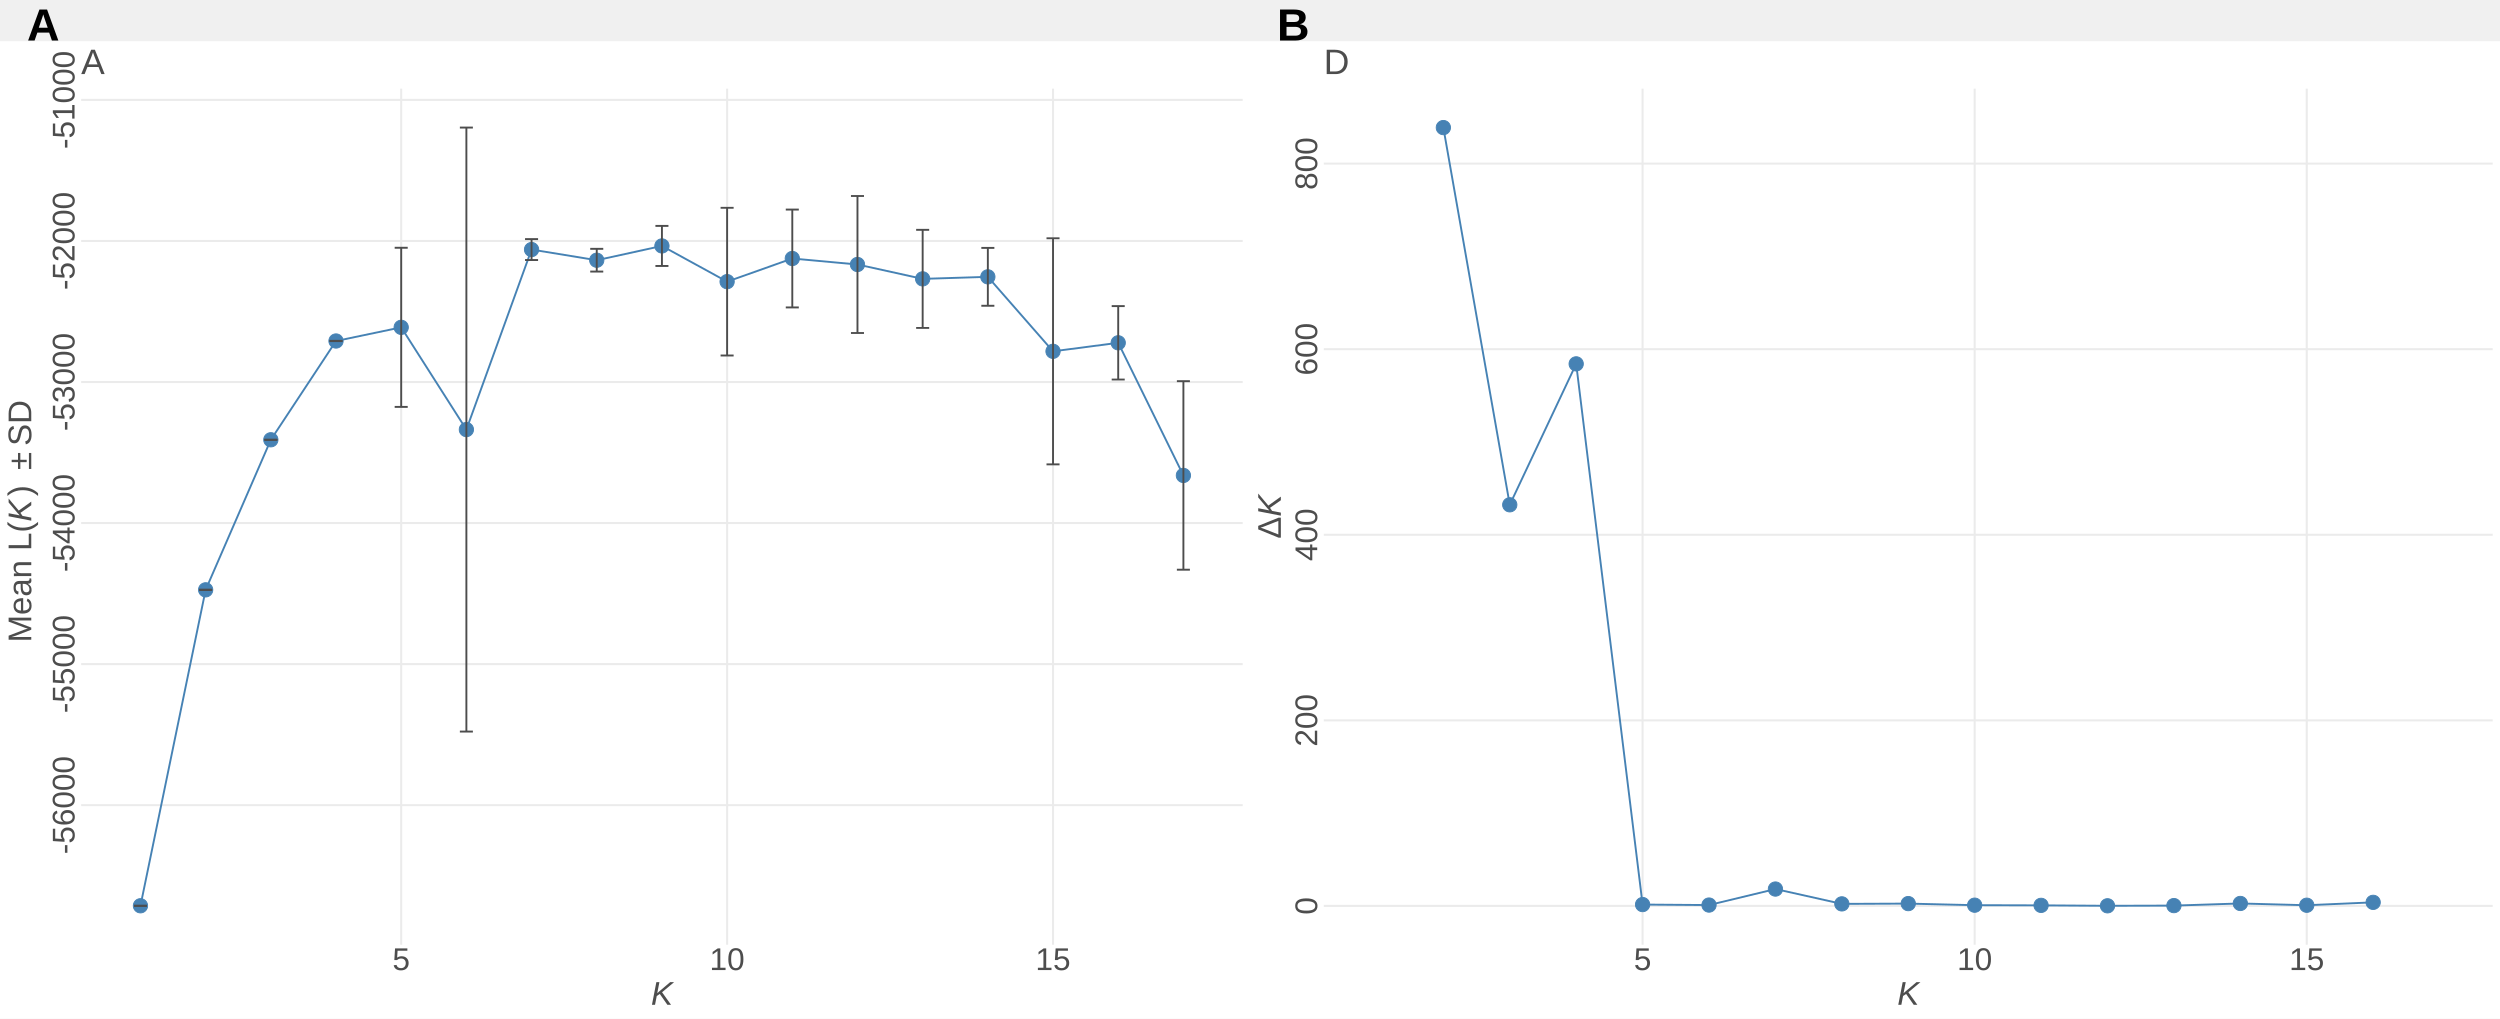
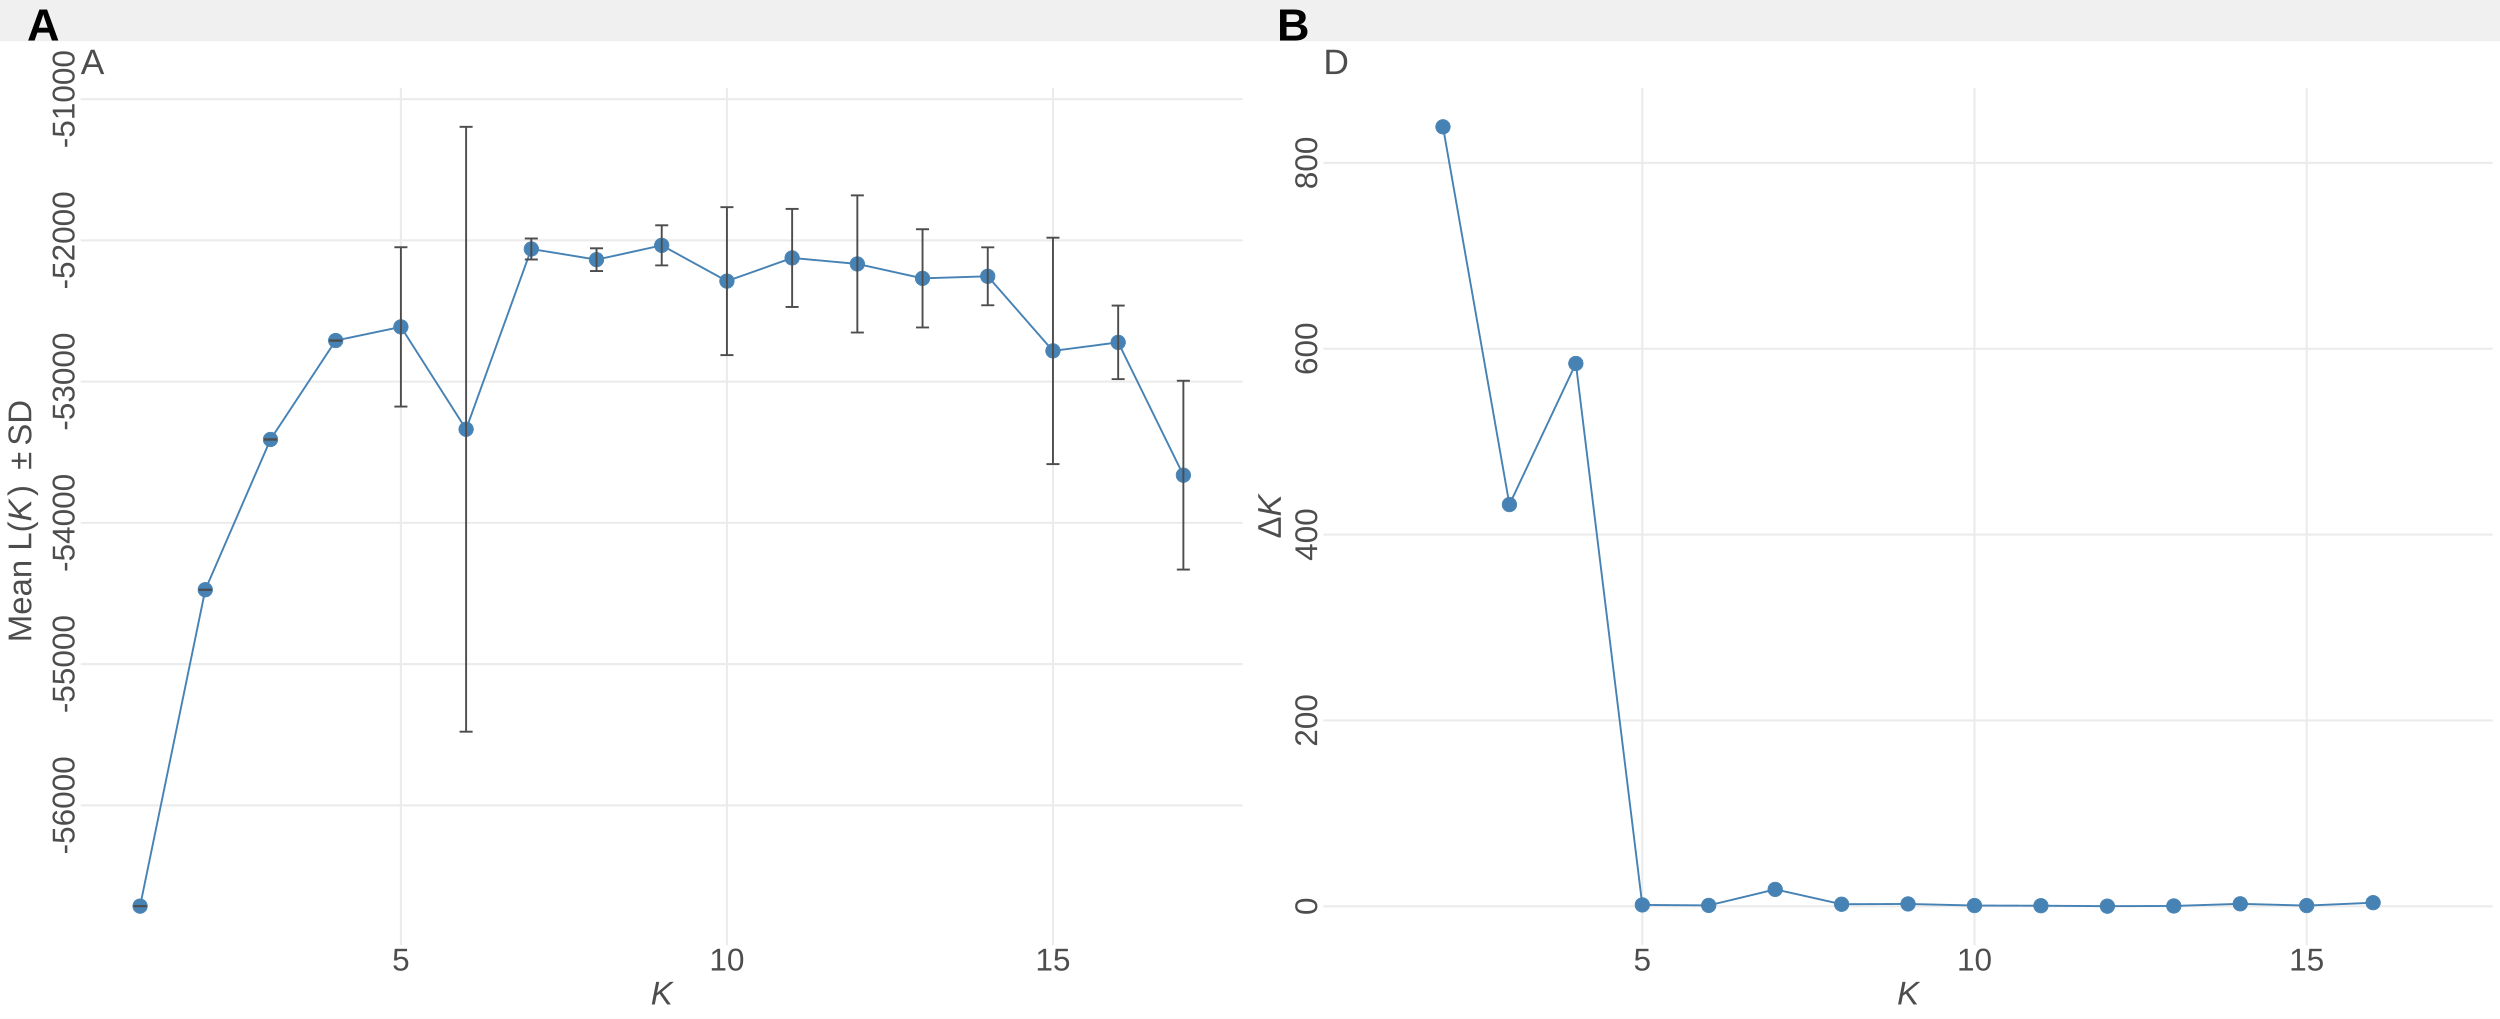
<svg xmlns="http://www.w3.org/2000/svg" width="1944.00pt" height="792.00pt" viewBox="0 0 1944.00 792.00">
  <g class="svglite">
    <defs>
      <style type="text/css">
    .svglite line, .svglite polyline, .svglite polygon, .svglite path, .svglite rect, .svglite circle {
      fill: none;
      stroke: #000000;
      stroke-linecap: round;
      stroke-linejoin: round;
      stroke-miterlimit: 10.00;
    }
    .svglite text {
      white-space: pre;
    }
    .svglite g.glyphgroup path {
      fill: inherit;
      stroke: none;
    }
  </style>
    </defs>
    <rect width="100%" height="100%" style="stroke: none; fill: none;" />
    <defs>
      <clipPath id="cpMC4wMHwxOTQ0LjAwfDAuMDB8NzkyLjAw">
        <rect x="0.00" y="0.00" width="1944.00" height="792.00" />
      </clipPath>
    </defs>
    <g clip-path="url(#cpMC4wMHwxOTQ0LjAwfDAuMDB8NzkyLjAw)">
</g>
    <defs>
      <clipPath id="cpMC4wMHw5NzIuMDB8MzIuMjZ8NzkyLjAw">
-         <rect x="0.00" y="32.26" width="972.00" height="759.74" />
+         <rect x="0" y="32.26" width="972.00" height="759.74" />
      </clipPath>
    </defs>
    <g clip-path="url(#cpMC4wMHw5NzIuMDB8MzIuMjZ8NzkyLjAw)">
-       <rect x="0.00" y="32.26" width="972.00" height="759.74" style="stroke-width: 1.07; stroke: #FFFFFF; fill: #FFFFFF;" />
+       <rect x="0" y="32.26" width="972.00" height="759.74" style="stroke-width: 1.07; stroke: #FFFFFF; fill: #FFFFFF;" />
    </g>
    <g clip-path="url(#cpMC4wMHwxOTQ0LjAwfDAuMDB8NzkyLjAw)">
</g>
    <defs>
-       <clipPath id="cpNjMuMTB8OTY2LjMzfDY4Ljk1fDczNC42MQ==">
-         <rect x="63.10" y="68.95" width="903.23" height="665.66" />
-       </clipPath>
-     </defs>
-     <g clip-path="url(#cpNjMuMTB8OTY2LjMzfDY4Ljk1fDczNC42MQ==)">
-       <rect x="63.10" y="68.95" width="903.23" height="665.66" style="stroke-width: 1.07; stroke: none; fill: #FFFFFF;" />
-       <polyline points="63.10,626.07 966.33,626.07 " style="stroke-width: 1.60; stroke: #EBEBEB; stroke-linecap: butt;" />
-       <polyline points="63.10,516.40 966.33,516.40 " style="stroke-width: 1.60; stroke: #EBEBEB; stroke-linecap: butt;" />
-       <polyline points="63.10,406.72 966.33,406.72 " style="stroke-width: 1.60; stroke: #EBEBEB; stroke-linecap: butt;" />
-       <polyline points="63.10,297.05 966.33,297.05 " style="stroke-width: 1.60; stroke: #EBEBEB; stroke-linecap: butt;" />
-       <polyline points="63.10,187.37 966.33,187.37 " style="stroke-width: 1.60; stroke: #EBEBEB; stroke-linecap: butt;" />
-       <polyline points="63.10,77.70 966.33,77.70 " style="stroke-width: 1.60; stroke: #EBEBEB; stroke-linecap: butt;" />
-       <polyline points="311.97,734.61 311.97,68.95 " style="stroke-width: 1.60; stroke: #EBEBEB; stroke-linecap: butt;" />
-       <polyline points="565.40,734.61 565.40,68.95 " style="stroke-width: 1.60; stroke: #EBEBEB; stroke-linecap: butt;" />
-       <polyline points="818.83,734.61 818.83,68.95 " style="stroke-width: 1.60; stroke: #EBEBEB; stroke-linecap: butt;" />
-       <polyline points="109.22,704.33 159.91,458.66 210.60,341.97 261.28,265.16 311.97,254.54 362.66,334.04 413.34,194.06 464.03,202.35 514.72,191.24 565.40,219.01 616.09,201.01 666.77,205.67 717.46,216.85 768.15,215.27 818.83,273.18 869.52,266.56 920.21,369.70 " style="stroke-width: 1.49; stroke: #4682B4; stroke-linecap: butt;" />
-       <circle cx="109.22" cy="704.33" r="5.57" style="stroke-width: 0.71; stroke: #4682B4; fill: #4682B4;" />
-       <circle cx="159.91" cy="458.66" r="5.57" style="stroke-width: 0.71; stroke: #4682B4; fill: #4682B4;" />
-       <circle cx="210.60" cy="341.97" r="5.57" style="stroke-width: 0.71; stroke: #4682B4; fill: #4682B4;" />
-       <circle cx="261.28" cy="265.16" r="5.57" style="stroke-width: 0.71; stroke: #4682B4; fill: #4682B4;" />
-       <circle cx="311.97" cy="254.54" r="5.57" style="stroke-width: 0.71; stroke: #4682B4; fill: #4682B4;" />
-       <circle cx="362.66" cy="334.04" r="5.57" style="stroke-width: 0.71; stroke: #4682B4; fill: #4682B4;" />
-       <circle cx="413.34" cy="194.06" r="5.57" style="stroke-width: 0.71; stroke: #4682B4; fill: #4682B4;" />
-       <circle cx="464.03" cy="202.35" r="5.57" style="stroke-width: 0.71; stroke: #4682B4; fill: #4682B4;" />
-       <circle cx="514.72" cy="191.24" r="5.57" style="stroke-width: 0.71; stroke: #4682B4; fill: #4682B4;" />
-       <circle cx="565.40" cy="219.01" r="5.57" style="stroke-width: 0.71; stroke: #4682B4; fill: #4682B4;" />
-       <circle cx="616.09" cy="201.01" r="5.57" style="stroke-width: 0.71; stroke: #4682B4; fill: #4682B4;" />
-       <circle cx="666.77" cy="205.67" r="5.57" style="stroke-width: 0.71; stroke: #4682B4; fill: #4682B4;" />
-       <circle cx="717.46" cy="216.85" r="5.57" style="stroke-width: 0.71; stroke: #4682B4; fill: #4682B4;" />
-       <circle cx="768.15" cy="215.27" r="5.57" style="stroke-width: 0.71; stroke: #4682B4; fill: #4682B4;" />
-       <circle cx="818.83" cy="273.18" r="5.57" style="stroke-width: 0.71; stroke: #4682B4; fill: #4682B4;" />
-       <circle cx="869.52" cy="266.56" r="5.57" style="stroke-width: 0.71; stroke: #4682B4; fill: #4682B4;" />
-       <circle cx="920.21" cy="369.70" r="5.57" style="stroke-width: 0.71; stroke: #4682B4; fill: #4682B4;" />
-       <polyline points="104.16,704.32 114.29,704.32 " style="stroke-width: 1.49; stroke: #4D4D4D; stroke-linecap: butt;" />
-       <polyline points="109.22,704.32 109.22,704.35 " style="stroke-width: 1.49; stroke: #4D4D4D; stroke-linecap: butt;" />
-       <polyline points="104.16,704.35 114.29,704.35 " style="stroke-width: 1.49; stroke: #4D4D4D; stroke-linecap: butt;" />
-       <polyline points="154.84,458.51 164.98,458.51 " style="stroke-width: 1.49; stroke: #4D4D4D; stroke-linecap: butt;" />
-       <polyline points="159.91,458.51 159.91,458.82 " style="stroke-width: 1.49; stroke: #4D4D4D; stroke-linecap: butt;" />
-       <polyline points="154.84,458.82 164.98,458.82 " style="stroke-width: 1.49; stroke: #4D4D4D; stroke-linecap: butt;" />
-       <polyline points="205.53,341.88 215.67,341.88 " style="stroke-width: 1.49; stroke: #4D4D4D; stroke-linecap: butt;" />
-       <polyline points="210.60,341.88 210.60,342.06 " style="stroke-width: 1.49; stroke: #4D4D4D; stroke-linecap: butt;" />
-       <polyline points="205.53,342.06 215.67,342.06 " style="stroke-width: 1.49; stroke: #4D4D4D; stroke-linecap: butt;" />
-       <polyline points="256.21,265.05 266.35,265.05 " style="stroke-width: 1.49; stroke: #4D4D4D; stroke-linecap: butt;" />
-       <polyline points="261.28,265.05 261.28,265.27 " style="stroke-width: 1.49; stroke: #4D4D4D; stroke-linecap: butt;" />
-       <polyline points="256.21,265.27 266.35,265.27 " style="stroke-width: 1.49; stroke: #4D4D4D; stroke-linecap: butt;" />
-       <polyline points="306.90,192.67 317.04,192.67 " style="stroke-width: 1.49; stroke: #4D4D4D; stroke-linecap: butt;" />
-       <polyline points="311.97,192.67 311.97,316.40 " style="stroke-width: 1.49; stroke: #4D4D4D; stroke-linecap: butt;" />
-       <polyline points="306.90,316.40 317.04,316.40 " style="stroke-width: 1.49; stroke: #4D4D4D; stroke-linecap: butt;" />
-       <polyline points="357.59,99.21 367.72,99.21 " style="stroke-width: 1.49; stroke: #4D4D4D; stroke-linecap: butt;" />
-       <polyline points="362.66,99.21 362.66,568.88 " style="stroke-width: 1.49; stroke: #4D4D4D; stroke-linecap: butt;" />
-       <polyline points="357.59,568.88 367.72,568.88 " style="stroke-width: 1.49; stroke: #4D4D4D; stroke-linecap: butt;" />
-       <polyline points="408.27,185.91 418.41,185.91 " style="stroke-width: 1.49; stroke: #4D4D4D; stroke-linecap: butt;" />
-       <polyline points="413.34,185.91 413.34,202.21 " style="stroke-width: 1.49; stroke: #4D4D4D; stroke-linecap: butt;" />
-       <polyline points="408.27,202.21 418.41,202.21 " style="stroke-width: 1.49; stroke: #4D4D4D; stroke-linecap: butt;" />
-       <polyline points="458.96,193.51 469.10,193.51 " style="stroke-width: 1.49; stroke: #4D4D4D; stroke-linecap: butt;" />
-       <polyline points="464.03,193.51 464.03,211.18 " style="stroke-width: 1.49; stroke: #4D4D4D; stroke-linecap: butt;" />
-       <polyline points="458.96,211.18 469.10,211.18 " style="stroke-width: 1.49; stroke: #4D4D4D; stroke-linecap: butt;" />
-       <polyline points="509.65,175.67 519.78,175.67 " style="stroke-width: 1.49; stroke: #4D4D4D; stroke-linecap: butt;" />
-       <polyline points="514.72,175.67 514.72,206.81 " style="stroke-width: 1.49; stroke: #4D4D4D; stroke-linecap: butt;" />
-       <polyline points="509.65,206.81 519.78,206.81 " style="stroke-width: 1.49; stroke: #4D4D4D; stroke-linecap: butt;" />
-       <polyline points="560.33,161.58 570.47,161.58 " style="stroke-width: 1.49; stroke: #4D4D4D; stroke-linecap: butt;" />
-       <polyline points="565.40,161.58 565.40,276.44 " style="stroke-width: 1.49; stroke: #4D4D4D; stroke-linecap: butt;" />
-       <polyline points="560.33,276.44 570.47,276.44 " style="stroke-width: 1.49; stroke: #4D4D4D; stroke-linecap: butt;" />
-       <polyline points="611.02,162.95 621.16,162.95 " style="stroke-width: 1.49; stroke: #4D4D4D; stroke-linecap: butt;" />
-       <polyline points="616.09,162.95 616.09,239.07 " style="stroke-width: 1.49; stroke: #4D4D4D; stroke-linecap: butt;" />
-       <polyline points="611.02,239.07 621.16,239.07 " style="stroke-width: 1.49; stroke: #4D4D4D; stroke-linecap: butt;" />
-       <polyline points="661.71,152.41 671.84,152.41 " style="stroke-width: 1.49; stroke: #4D4D4D; stroke-linecap: butt;" />
-       <polyline points="666.77,152.41 666.77,258.94 " style="stroke-width: 1.49; stroke: #4D4D4D; stroke-linecap: butt;" />
-       <polyline points="661.71,258.94 671.84,258.94 " style="stroke-width: 1.49; stroke: #4D4D4D; stroke-linecap: butt;" />
-       <polyline points="712.39,178.71 722.53,178.71 " style="stroke-width: 1.49; stroke: #4D4D4D; stroke-linecap: butt;" />
-       <polyline points="717.46,178.71 717.46,255.00 " style="stroke-width: 1.49; stroke: #4D4D4D; stroke-linecap: butt;" />
-       <polyline points="712.39,255.00 722.53,255.00 " style="stroke-width: 1.49; stroke: #4D4D4D; stroke-linecap: butt;" />
-       <polyline points="763.08,192.77 773.22,192.77 " style="stroke-width: 1.49; stroke: #4D4D4D; stroke-linecap: butt;" />
-       <polyline points="768.15,192.77 768.15,237.77 " style="stroke-width: 1.49; stroke: #4D4D4D; stroke-linecap: butt;" />
-       <polyline points="763.08,237.77 773.22,237.77 " style="stroke-width: 1.49; stroke: #4D4D4D; stroke-linecap: butt;" />
-       <polyline points="813.76,185.28 823.90,185.28 " style="stroke-width: 1.49; stroke: #4D4D4D; stroke-linecap: butt;" />
-       <polyline points="818.83,185.28 818.83,361.08 " style="stroke-width: 1.49; stroke: #4D4D4D; stroke-linecap: butt;" />
-       <polyline points="813.76,361.08 823.90,361.08 " style="stroke-width: 1.49; stroke: #4D4D4D; stroke-linecap: butt;" />
-       <polyline points="864.45,238.01 874.59,238.01 " style="stroke-width: 1.49; stroke: #4D4D4D; stroke-linecap: butt;" />
-       <polyline points="869.52,238.01 869.52,295.12 " style="stroke-width: 1.49; stroke: #4D4D4D; stroke-linecap: butt;" />
-       <polyline points="864.45,295.12 874.59,295.12 " style="stroke-width: 1.49; stroke: #4D4D4D; stroke-linecap: butt;" />
-       <polyline points="915.14,296.39 925.27,296.39 " style="stroke-width: 1.49; stroke: #4D4D4D; stroke-linecap: butt;" />
-       <polyline points="920.21,296.39 920.21,443.01 " style="stroke-width: 1.49; stroke: #4D4D4D; stroke-linecap: butt;" />
-       <polyline points="915.14,443.01 925.27,443.01 " style="stroke-width: 1.49; stroke: #4D4D4D; stroke-linecap: butt;" />
-     </g>
-     <g clip-path="url(#cpMC4wMHwxOTQ0LjAwfDAuMDB8NzkyLjAw)">
-       <text transform="translate(57.96,626.07) rotate(-90)" text-anchor="middle" style="font-size: 24.50px;fill: #4D4D4D; font-family: &quot;Arial&quot;;" textLength="76.28px" lengthAdjust="spacingAndGlyphs">-56000</text>
-       <text transform="translate(57.96,516.40) rotate(-90)" text-anchor="middle" style="font-size: 24.50px;fill: #4D4D4D; font-family: &quot;Arial&quot;;" textLength="76.28px" lengthAdjust="spacingAndGlyphs">-55000</text>
-       <text transform="translate(57.96,406.72) rotate(-90)" text-anchor="middle" style="font-size: 24.50px;fill: #4D4D4D; font-family: &quot;Arial&quot;;" textLength="76.28px" lengthAdjust="spacingAndGlyphs">-54000</text>
-       <text transform="translate(57.96,297.05) rotate(-90)" text-anchor="middle" style="font-size: 24.50px;fill: #4D4D4D; font-family: &quot;Arial&quot;;" textLength="76.28px" lengthAdjust="spacingAndGlyphs">-53000</text>
-       <text transform="translate(57.96,187.37) rotate(-90)" text-anchor="middle" style="font-size: 24.50px;fill: #4D4D4D; font-family: &quot;Arial&quot;;" textLength="76.28px" lengthAdjust="spacingAndGlyphs">-52000</text>
-       <text transform="translate(57.96,77.70) rotate(-90)" text-anchor="middle" style="font-size: 24.50px;fill: #4D4D4D; font-family: &quot;Arial&quot;;" textLength="76.28px" lengthAdjust="spacingAndGlyphs">-51000</text>
-       <text x="311.97" y="754.34" text-anchor="middle" style="font-size: 24.50px;fill: #4D4D4D; font-family: &quot;Arial&quot;;" textLength="13.62px" lengthAdjust="spacingAndGlyphs">5</text>
-       <text x="565.40" y="754.34" text-anchor="middle" style="font-size: 24.50px;fill: #4D4D4D; font-family: &quot;Arial&quot;;" textLength="27.25px" lengthAdjust="spacingAndGlyphs">10</text>
-       <text x="818.83" y="754.34" text-anchor="middle" style="font-size: 24.50px;fill: #4D4D4D; font-family: &quot;Arial&quot;;" textLength="27.25px" lengthAdjust="spacingAndGlyphs">15</text>
-       <text x="506.18" y="781.31" style="font-size: 25.60px; font-style: italic;fill: #4D4D4D; font-family: &quot;Arial&quot;;" textLength="17.08px" lengthAdjust="spacingAndGlyphs">K</text>
-       <text transform="translate(24.31,499.54) rotate(-90)" style="font-size: 25.60px;fill: #4D4D4D; font-family: &quot;Arial&quot;;" textLength="93.88px" lengthAdjust="spacingAndGlyphs">Mean L(</text>
-       <text transform="translate(24.31,405.66) rotate(-90)" style="font-size: 25.60px; font-style: italic;fill: #4D4D4D; font-family: &quot;Arial&quot;;" textLength="17.08px" lengthAdjust="spacingAndGlyphs">K</text>
-       <text transform="translate(24.31,385.84) rotate(-90)" style="font-size: 25.60px;fill: #4D4D4D; font-family: &quot;Arial&quot;;" textLength="15.62px" lengthAdjust="spacingAndGlyphs">) </text>
-       <text transform="translate(24.31,365.48) rotate(-90)" style="font-size: 25.60px;fill: #4D4D4D; font-family: &quot;Arial&quot;;" textLength="14.05px" lengthAdjust="spacingAndGlyphs">±</text>
-       <text transform="translate(24.31,346.69) rotate(-90)" style="font-size: 25.60px;fill: #4D4D4D; font-family: &quot;Arial&quot;;" textLength="42.67px" lengthAdjust="spacingAndGlyphs"> SD</text>
-       <text x="63.10" y="57.61" style="font-size: 27.50px;fill: #4D4D4D; font-family: &quot;Arial&quot;;" textLength="18.34px" lengthAdjust="spacingAndGlyphs">A</text>
+       <clipPath id="cpNjIuNzh8OTY2LjMzfDY4LjMzfDczNC45Mw==">
+         <rect x="62.78" y="68.33" width="903.55" height="666.60" />
+       </clipPath>
+     </defs>
+     <g clip-path="url(#cpNjIuNzh8OTY2LjMzfDY4LjMzfDczNC45Mw==)">
+       <rect x="62.78" y="68.33" width="903.55" height="666.60" style="stroke-width: 1.07; stroke: none; fill: #FFFFFF;" />
+       <polyline points="62.78,626.24 966.33,626.24 " style="stroke-width: 1.60; stroke: #EBEBEB; stroke-linecap: butt;" />
+       <polyline points="62.78,516.41 966.33,516.41 " style="stroke-width: 1.60; stroke: #EBEBEB; stroke-linecap: butt;" />
+       <polyline points="62.78,406.58 966.33,406.58 " style="stroke-width: 1.60; stroke: #EBEBEB; stroke-linecap: butt;" />
+       <polyline points="62.78,296.75 966.33,296.75 " style="stroke-width: 1.60; stroke: #EBEBEB; stroke-linecap: butt;" />
+       <polyline points="62.78,186.92 966.33,186.92 " style="stroke-width: 1.60; stroke: #EBEBEB; stroke-linecap: butt;" />
+       <polyline points="62.78,77.09 966.33,77.09 " style="stroke-width: 1.60; stroke: #EBEBEB; stroke-linecap: butt;" />
+       <polyline points="311.74,734.93 311.74,68.33 " style="stroke-width: 1.60; stroke: #EBEBEB; stroke-linecap: butt;" />
+       <polyline points="565.26,734.93 565.26,68.33 " style="stroke-width: 1.60; stroke: #EBEBEB; stroke-linecap: butt;" />
+       <polyline points="818.78,734.93 818.78,68.33 " style="stroke-width: 1.60; stroke: #EBEBEB; stroke-linecap: butt;" />
+       <polyline points="108.92,704.61 159.63,458.59 210.33,341.73 261.03,264.81 311.74,254.18 362.44,333.79 413.15,193.61 463.85,201.91 514.56,190.79 565.26,218.60 615.96,200.57 666.67,205.24 717.37,216.44 768.08,214.85 818.78,272.84 869.49,266.22 920.19,369.50 " style="stroke-width: 1.49; stroke: #4682B4; stroke-linecap: butt;" />
+       <circle cx="108.92" cy="704.61" r="5.57" style="stroke-width: 0.71; stroke: #4682B4; fill: #4682B4;" />
+       <circle cx="159.63" cy="458.59" r="5.57" style="stroke-width: 0.71; stroke: #4682B4; fill: #4682B4;" />
+       <circle cx="210.33" cy="341.73" r="5.57" style="stroke-width: 0.71; stroke: #4682B4; fill: #4682B4;" />
+       <circle cx="261.03" cy="264.81" r="5.57" style="stroke-width: 0.71; stroke: #4682B4; fill: #4682B4;" />
+       <circle cx="311.74" cy="254.18" r="5.57" style="stroke-width: 0.71; stroke: #4682B4; fill: #4682B4;" />
+       <circle cx="362.44" cy="333.79" r="5.57" style="stroke-width: 0.71; stroke: #4682B4; fill: #4682B4;" />
+       <circle cx="413.15" cy="193.61" r="5.57" style="stroke-width: 0.71; stroke: #4682B4; fill: #4682B4;" />
+       <circle cx="463.85" cy="201.91" r="5.57" style="stroke-width: 0.71; stroke: #4682B4; fill: #4682B4;" />
+       <circle cx="514.56" cy="190.79" r="5.57" style="stroke-width: 0.71; stroke: #4682B4; fill: #4682B4;" />
+       <circle cx="565.26" cy="218.60" r="5.57" style="stroke-width: 0.71; stroke: #4682B4; fill: #4682B4;" />
+       <circle cx="615.96" cy="200.57" r="5.57" style="stroke-width: 0.71; stroke: #4682B4; fill: #4682B4;" />
+       <circle cx="666.67" cy="205.24" r="5.57" style="stroke-width: 0.71; stroke: #4682B4; fill: #4682B4;" />
+       <circle cx="717.37" cy="216.44" r="5.57" style="stroke-width: 0.71; stroke: #4682B4; fill: #4682B4;" />
+       <circle cx="768.08" cy="214.85" r="5.57" style="stroke-width: 0.71; stroke: #4682B4; fill: #4682B4;" />
+       <circle cx="818.78" cy="272.84" r="5.57" style="stroke-width: 0.71; stroke: #4682B4; fill: #4682B4;" />
+       <circle cx="869.49" cy="266.22" r="5.57" style="stroke-width: 0.71; stroke: #4682B4; fill: #4682B4;" />
+       <circle cx="920.19" cy="369.50" r="5.57" style="stroke-width: 0.71; stroke: #4682B4; fill: #4682B4;" />
+       <polyline points="103.85,704.59 113.99,704.59 " style="stroke-width: 1.49; stroke: #4D4D4D; stroke-linecap: butt;" />
+       <polyline points="108.92,704.59 108.92,704.63 " style="stroke-width: 1.49; stroke: #4D4D4D; stroke-linecap: butt;" />
+       <polyline points="103.85,704.63 113.99,704.63 " style="stroke-width: 1.49; stroke: #4D4D4D; stroke-linecap: butt;" />
+       <polyline points="154.55,458.44 164.70,458.44 " style="stroke-width: 1.49; stroke: #4D4D4D; stroke-linecap: butt;" />
+       <polyline points="159.63,458.44 159.63,458.75 " style="stroke-width: 1.49; stroke: #4D4D4D; stroke-linecap: butt;" />
+       <polyline points="154.55,458.75 164.70,458.75 " style="stroke-width: 1.49; stroke: #4D4D4D; stroke-linecap: butt;" />
+       <polyline points="205.26,341.64 215.40,341.64 " style="stroke-width: 1.49; stroke: #4D4D4D; stroke-linecap: butt;" />
+       <polyline points="210.33,341.64 210.33,341.83 " style="stroke-width: 1.49; stroke: #4D4D4D; stroke-linecap: butt;" />
+       <polyline points="205.26,341.83 215.40,341.83 " style="stroke-width: 1.49; stroke: #4D4D4D; stroke-linecap: butt;" />
+       <polyline points="255.96,264.70 266.10,264.70 " style="stroke-width: 1.49; stroke: #4D4D4D; stroke-linecap: butt;" />
+       <polyline points="261.03,264.70 261.03,264.93 " style="stroke-width: 1.49; stroke: #4D4D4D; stroke-linecap: butt;" />
+       <polyline points="255.96,264.93 266.10,264.93 " style="stroke-width: 1.49; stroke: #4D4D4D; stroke-linecap: butt;" />
+       <polyline points="306.67,192.23 316.81,192.23 " style="stroke-width: 1.49; stroke: #4D4D4D; stroke-linecap: butt;" />
+       <polyline points="311.74,192.23 311.74,316.13 " style="stroke-width: 1.49; stroke: #4D4D4D; stroke-linecap: butt;" />
+       <polyline points="306.67,316.13 316.81,316.13 " style="stroke-width: 1.49; stroke: #4D4D4D; stroke-linecap: butt;" />
+       <polyline points="357.37,98.63 367.51,98.63 " style="stroke-width: 1.49; stroke: #4D4D4D; stroke-linecap: butt;" />
+       <polyline points="362.44,98.63 362.44,568.96 " style="stroke-width: 1.49; stroke: #4D4D4D; stroke-linecap: butt;" />
+       <polyline points="357.37,568.96 367.51,568.96 " style="stroke-width: 1.49; stroke: #4D4D4D; stroke-linecap: butt;" />
+       <polyline points="408.08,185.45 418.22,185.45 " style="stroke-width: 1.49; stroke: #4D4D4D; stroke-linecap: butt;" />
+       <polyline points="413.15,185.45 413.15,201.78 " style="stroke-width: 1.49; stroke: #4D4D4D; stroke-linecap: butt;" />
+       <polyline points="408.08,201.78 418.22,201.78 " style="stroke-width: 1.49; stroke: #4D4D4D; stroke-linecap: butt;" />
+       <polyline points="458.78,193.07 468.92,193.07 " style="stroke-width: 1.49; stroke: #4D4D4D; stroke-linecap: butt;" />
+       <polyline points="463.85,193.07 463.85,210.76 " style="stroke-width: 1.49; stroke: #4D4D4D; stroke-linecap: butt;" />
+       <polyline points="458.78,210.76 468.92,210.76 " style="stroke-width: 1.49; stroke: #4D4D4D; stroke-linecap: butt;" />
+       <polyline points="509.48,175.20 519.63,175.20 " style="stroke-width: 1.49; stroke: #4D4D4D; stroke-linecap: butt;" />
+       <polyline points="514.56,175.20 514.56,206.38 " style="stroke-width: 1.49; stroke: #4D4D4D; stroke-linecap: butt;" />
+       <polyline points="509.48,206.38 519.63,206.38 " style="stroke-width: 1.49; stroke: #4D4D4D; stroke-linecap: butt;" />
+       <polyline points="560.19,161.09 570.33,161.09 " style="stroke-width: 1.49; stroke: #4D4D4D; stroke-linecap: butt;" />
+       <polyline points="565.26,161.09 565.26,276.11 " style="stroke-width: 1.49; stroke: #4D4D4D; stroke-linecap: butt;" />
+       <polyline points="560.19,276.11 570.33,276.11 " style="stroke-width: 1.49; stroke: #4D4D4D; stroke-linecap: butt;" />
+       <polyline points="610.89,162.45 621.03,162.45 " style="stroke-width: 1.49; stroke: #4D4D4D; stroke-linecap: butt;" />
+       <polyline points="615.96,162.45 615.96,238.69 " style="stroke-width: 1.49; stroke: #4D4D4D; stroke-linecap: butt;" />
+       <polyline points="610.89,238.69 621.03,238.69 " style="stroke-width: 1.49; stroke: #4D4D4D; stroke-linecap: butt;" />
+       <polyline points="661.60,151.90 671.74,151.90 " style="stroke-width: 1.49; stroke: #4D4D4D; stroke-linecap: butt;" />
+       <polyline points="666.67,151.90 666.67,258.58 " style="stroke-width: 1.49; stroke: #4D4D4D; stroke-linecap: butt;" />
+       <polyline points="661.60,258.58 671.74,258.58 " style="stroke-width: 1.49; stroke: #4D4D4D; stroke-linecap: butt;" />
+       <polyline points="712.30,178.24 722.44,178.24 " style="stroke-width: 1.49; stroke: #4D4D4D; stroke-linecap: butt;" />
+       <polyline points="717.37,178.24 717.37,254.64 " style="stroke-width: 1.49; stroke: #4D4D4D; stroke-linecap: butt;" />
+       <polyline points="712.30,254.64 722.44,254.64 " style="stroke-width: 1.49; stroke: #4D4D4D; stroke-linecap: butt;" />
+       <polyline points="763.01,192.32 773.15,192.32 " style="stroke-width: 1.49; stroke: #4D4D4D; stroke-linecap: butt;" />
+       <polyline points="768.08,192.32 768.08,237.38 " style="stroke-width: 1.49; stroke: #4D4D4D; stroke-linecap: butt;" />
+       <polyline points="763.01,237.38 773.15,237.38 " style="stroke-width: 1.49; stroke: #4D4D4D; stroke-linecap: butt;" />
+       <polyline points="813.71,184.82 823.85,184.82 " style="stroke-width: 1.49; stroke: #4D4D4D; stroke-linecap: butt;" />
+       <polyline points="818.78,184.82 818.78,360.87 " style="stroke-width: 1.49; stroke: #4D4D4D; stroke-linecap: butt;" />
+       <polyline points="813.71,360.87 823.85,360.87 " style="stroke-width: 1.49; stroke: #4D4D4D; stroke-linecap: butt;" />
+       <polyline points="864.42,237.62 874.56,237.62 " style="stroke-width: 1.49; stroke: #4D4D4D; stroke-linecap: butt;" />
+       <polyline points="869.49,237.62 869.49,294.82 " style="stroke-width: 1.49; stroke: #4D4D4D; stroke-linecap: butt;" />
+       <polyline points="864.42,294.82 874.56,294.82 " style="stroke-width: 1.49; stroke: #4D4D4D; stroke-linecap: butt;" />
+       <polyline points="915.12,296.09 925.26,296.09 " style="stroke-width: 1.49; stroke: #4D4D4D; stroke-linecap: butt;" />
+       <polyline points="920.19,296.09 920.19,442.91 " style="stroke-width: 1.49; stroke: #4D4D4D; stroke-linecap: butt;" />
+       <polyline points="915.12,442.91 925.26,442.91 " style="stroke-width: 1.49; stroke: #4D4D4D; stroke-linecap: butt;" />
+     </g>
+     <g clip-path="url(#cpMC4wMHwxOTQ0LjAwfDAuMDB8NzkyLjAw)">
+       <text transform="translate(57.90,626.24) rotate(-90)" text-anchor="middle" style="font-size: 24.50px;fill: #4D4D4D; font-family: &quot;Arial&quot;;" textLength="76.28px" lengthAdjust="spacingAndGlyphs">-56000</text>
+       <text transform="translate(57.90,516.41) rotate(-90)" text-anchor="middle" style="font-size: 24.50px;fill: #4D4D4D; font-family: &quot;Arial&quot;;" textLength="76.28px" lengthAdjust="spacingAndGlyphs">-55000</text>
+       <text transform="translate(57.90,406.58) rotate(-90)" text-anchor="middle" style="font-size: 24.50px;fill: #4D4D4D; font-family: &quot;Arial&quot;;" textLength="76.28px" lengthAdjust="spacingAndGlyphs">-54000</text>
+       <text transform="translate(57.90,296.75) rotate(-90)" text-anchor="middle" style="font-size: 24.50px;fill: #4D4D4D; font-family: &quot;Arial&quot;;" textLength="76.28px" lengthAdjust="spacingAndGlyphs">-53000</text>
+       <text transform="translate(57.90,186.92) rotate(-90)" text-anchor="middle" style="font-size: 24.50px;fill: #4D4D4D; font-family: &quot;Arial&quot;;" textLength="76.28px" lengthAdjust="spacingAndGlyphs">-52000</text>
+       <text transform="translate(57.90,77.09) rotate(-90)" text-anchor="middle" style="font-size: 24.50px;fill: #4D4D4D; font-family: &quot;Arial&quot;;" textLength="76.28px" lengthAdjust="spacingAndGlyphs">-51000</text>
+       <text x="311.74" y="754.66" text-anchor="middle" style="font-size: 24.50px;fill: #4D4D4D; font-family: &quot;Arial&quot;;" textLength="13.62px" lengthAdjust="spacingAndGlyphs">5</text>
+       <text x="565.26" y="754.66" text-anchor="middle" style="font-size: 24.50px;fill: #4D4D4D; font-family: &quot;Arial&quot;;" textLength="27.25px" lengthAdjust="spacingAndGlyphs">10</text>
+       <text x="818.78" y="754.66" text-anchor="middle" style="font-size: 24.50px;fill: #4D4D4D; font-family: &quot;Arial&quot;;" textLength="27.25px" lengthAdjust="spacingAndGlyphs">15</text>
+       <text x="506.02" y="781.09" style="font-size: 25.60px; font-style: italic;fill: #4D4D4D; font-family: &quot;Arial&quot;;" textLength="17.08px" lengthAdjust="spacingAndGlyphs">K</text>
+       <text transform="translate(24.31,499.38) rotate(-90)" style="font-size: 25.60px;fill: #4D4D4D; font-family: &quot;Arial&quot;;" textLength="93.88px" lengthAdjust="spacingAndGlyphs">Mean L(</text>
+       <text transform="translate(24.31,405.51) rotate(-90)" style="font-size: 25.60px; font-style: italic;fill: #4D4D4D; font-family: &quot;Arial&quot;;" textLength="17.08px" lengthAdjust="spacingAndGlyphs">K</text>
+       <text transform="translate(24.31,385.69) rotate(-90)" style="font-size: 25.60px;fill: #4D4D4D; font-family: &quot;Arial&quot;;" textLength="15.62px" lengthAdjust="spacingAndGlyphs">) </text>
+       <text transform="translate(24.31,365.33) rotate(-90)" style="font-size: 25.60px;fill: #4D4D4D; font-family: &quot;Arial&quot;;" textLength="14.05px" lengthAdjust="spacingAndGlyphs">±</text>
+       <text transform="translate(24.31,346.54) rotate(-90)" style="font-size: 25.60px;fill: #4D4D4D; font-family: &quot;Arial&quot;;" textLength="42.67px" lengthAdjust="spacingAndGlyphs"> SD</text>
+       <text x="62.78" y="57.61" style="font-size: 27.50px;fill: #4D4D4D; font-family: &quot;Arial&quot;;" textLength="18.34px" lengthAdjust="spacingAndGlyphs">A</text>
      <text x="21.00" y="31.51" style="font-size: 35.00px; font-weight: bold; font-family: &quot;Arial&quot;;" textLength="25.28px" lengthAdjust="spacingAndGlyphs">A</text>
    </g>
    <defs>
      <clipPath id="cpOTcyLjAwfDE5NDQuMDB8MzIuMjZ8NzkyLjAw">
        <rect x="972.00" y="32.26" width="972.00" height="759.74" />
      </clipPath>
    </defs>
    <g clip-path="url(#cpOTcyLjAwfDE5NDQuMDB8MzIuMjZ8NzkyLjAw)">
      <rect x="972.00" y="32.26" width="972.00" height="759.74" style="stroke-width: 1.07; stroke: #FFFFFF; fill: #FFFFFF;" />
    </g>
    <g clip-path="url(#cpMC4wMHwxOTQ0LjAwfDAuMDB8NzkyLjAw)">
</g>
    <defs>
-       <clipPath id="cpMTAyOS4zOXwxOTM4LjMzfDY4Ljk1fDczNC42MQ==">
-         <rect x="1029.39" y="68.95" width="908.94" height="665.66" />
-       </clipPath>
-     </defs>
-     <g clip-path="url(#cpMTAyOS4zOXwxOTM4LjMzfDY4Ljk1fDczNC42MQ==)">
-       <rect x="1029.39" y="68.95" width="908.94" height="665.66" style="stroke-width: 1.07; stroke: none; fill: #FFFFFF;" />
-       <polyline points="1029.39,704.44 1938.33,704.44 " style="stroke-width: 1.60; stroke: #EBEBEB; stroke-linecap: butt;" />
-       <polyline points="1029.39,560.14 1938.33,560.14 " style="stroke-width: 1.60; stroke: #EBEBEB; stroke-linecap: butt;" />
-       <polyline points="1029.39,415.83 1938.33,415.83 " style="stroke-width: 1.60; stroke: #EBEBEB; stroke-linecap: butt;" />
-       <polyline points="1029.39,271.53 1938.33,271.53 " style="stroke-width: 1.60; stroke: #EBEBEB; stroke-linecap: butt;" />
-       <polyline points="1029.39,127.22 1938.33,127.22 " style="stroke-width: 1.60; stroke: #EBEBEB; stroke-linecap: butt;" />
-       <polyline points="1277.28,734.61 1277.28,68.95 " style="stroke-width: 1.60; stroke: #EBEBEB; stroke-linecap: butt;" />
-       <polyline points="1535.50,734.61 1535.50,68.95 " style="stroke-width: 1.60; stroke: #EBEBEB; stroke-linecap: butt;" />
-       <polyline points="1793.73,734.61 1793.73,68.95 " style="stroke-width: 1.60; stroke: #EBEBEB; stroke-linecap: butt;" />
-       <polyline points="1122.35,99.21 1173.99,392.53 1225.64,282.95 1277.28,703.39 1328.93,703.77 1380.57,691.32 1432.22,702.86 1483.86,702.64 1535.50,703.87 1587.15,704.01 1638.79,704.35 1690.44,704.20 1742.08,702.53 1793.73,703.91 1845.37,701.67 " style="stroke-width: 1.49; stroke: #4682B4; stroke-linecap: butt;" />
-       <circle cx="1122.35" cy="99.21" r="5.57" style="stroke-width: 0.71; stroke: #4682B4; fill: #4682B4;" />
-       <circle cx="1173.99" cy="392.53" r="5.57" style="stroke-width: 0.71; stroke: #4682B4; fill: #4682B4;" />
-       <circle cx="1225.64" cy="282.95" r="5.57" style="stroke-width: 0.71; stroke: #4682B4; fill: #4682B4;" />
-       <circle cx="1277.28" cy="703.39" r="5.57" style="stroke-width: 0.71; stroke: #4682B4; fill: #4682B4;" />
-       <circle cx="1328.93" cy="703.77" r="5.57" style="stroke-width: 0.71; stroke: #4682B4; fill: #4682B4;" />
-       <circle cx="1380.57" cy="691.32" r="5.57" style="stroke-width: 0.71; stroke: #4682B4; fill: #4682B4;" />
-       <circle cx="1432.22" cy="702.86" r="5.57" style="stroke-width: 0.71; stroke: #4682B4; fill: #4682B4;" />
-       <circle cx="1483.86" cy="702.64" r="5.57" style="stroke-width: 0.71; stroke: #4682B4; fill: #4682B4;" />
-       <circle cx="1535.50" cy="703.87" r="5.57" style="stroke-width: 0.71; stroke: #4682B4; fill: #4682B4;" />
-       <circle cx="1587.15" cy="704.01" r="5.57" style="stroke-width: 0.71; stroke: #4682B4; fill: #4682B4;" />
-       <circle cx="1638.79" cy="704.35" r="5.57" style="stroke-width: 0.71; stroke: #4682B4; fill: #4682B4;" />
-       <circle cx="1690.44" cy="704.20" r="5.57" style="stroke-width: 0.71; stroke: #4682B4; fill: #4682B4;" />
-       <circle cx="1742.08" cy="702.53" r="5.57" style="stroke-width: 0.71; stroke: #4682B4; fill: #4682B4;" />
-       <circle cx="1793.73" cy="703.91" r="5.57" style="stroke-width: 0.71; stroke: #4682B4; fill: #4682B4;" />
-       <circle cx="1845.37" cy="701.67" r="5.57" style="stroke-width: 0.71; stroke: #4682B4; fill: #4682B4;" />
-     </g>
-     <g clip-path="url(#cpMC4wMHwxOTQ0LjAwfDAuMDB8NzkyLjAw)">
-       <text transform="translate(1024.25,704.44) rotate(-90)" text-anchor="middle" style="font-size: 24.50px;fill: #4D4D4D; font-family: &quot;Arial&quot;;" textLength="13.62px" lengthAdjust="spacingAndGlyphs">0</text>
-       <text transform="translate(1024.25,560.14) rotate(-90)" text-anchor="middle" style="font-size: 24.50px;fill: #4D4D4D; font-family: &quot;Arial&quot;;" textLength="40.88px" lengthAdjust="spacingAndGlyphs">200</text>
-       <text transform="translate(1024.25,415.83) rotate(-90)" text-anchor="middle" style="font-size: 24.50px;fill: #4D4D4D; font-family: &quot;Arial&quot;;" textLength="40.88px" lengthAdjust="spacingAndGlyphs">400</text>
-       <text transform="translate(1024.25,271.53) rotate(-90)" text-anchor="middle" style="font-size: 24.50px;fill: #4D4D4D; font-family: &quot;Arial&quot;;" textLength="40.88px" lengthAdjust="spacingAndGlyphs">600</text>
-       <text transform="translate(1024.25,127.22) rotate(-90)" text-anchor="middle" style="font-size: 24.50px;fill: #4D4D4D; font-family: &quot;Arial&quot;;" textLength="40.88px" lengthAdjust="spacingAndGlyphs">800</text>
-       <text x="1277.28" y="754.34" text-anchor="middle" style="font-size: 24.50px;fill: #4D4D4D; font-family: &quot;Arial&quot;;" textLength="13.62px" lengthAdjust="spacingAndGlyphs">5</text>
-       <text x="1535.50" y="754.34" text-anchor="middle" style="font-size: 24.50px;fill: #4D4D4D; font-family: &quot;Arial&quot;;" textLength="27.25px" lengthAdjust="spacingAndGlyphs">10</text>
-       <text x="1793.73" y="754.34" text-anchor="middle" style="font-size: 24.50px;fill: #4D4D4D; font-family: &quot;Arial&quot;;" textLength="27.25px" lengthAdjust="spacingAndGlyphs">15</text>
-       <text x="1475.32" y="781.31" style="font-size: 25.60px; font-style: italic;fill: #4D4D4D; font-family: &quot;Arial&quot;;" textLength="17.08px" lengthAdjust="spacingAndGlyphs">K</text>
-       <text transform="translate(995.99,418.87) rotate(-90)" style="font-size: 25.60px;fill: #4D4D4D; font-family: &quot;Arial&quot;;" textLength="17.09px" lengthAdjust="spacingAndGlyphs">Δ</text>
-       <text transform="translate(995.99,401.77) rotate(-90)" style="font-size: 25.60px; font-style: italic;fill: #4D4D4D; font-family: &quot;Arial&quot;;" textLength="17.08px" lengthAdjust="spacingAndGlyphs">K</text>
-       <text x="1029.39" y="57.61" style="font-size: 27.50px;fill: #4D4D4D; font-family: &quot;Arial&quot;;" textLength="19.86px" lengthAdjust="spacingAndGlyphs">D</text>
+       <clipPath id="cpMTAyOS4wN3wxOTM4LjMzfDY4LjMzfDczNC45Mw==">
+         <rect x="1029.07" y="68.33" width="909.26" height="666.60" />
+       </clipPath>
+     </defs>
+     <g clip-path="url(#cpMTAyOS4wN3wxOTM4LjMzfDY4LjMzfDczNC45Mw==)">
+       <rect x="1029.07" y="68.33" width="909.26" height="666.60" style="stroke-width: 1.07; stroke: none; fill: #FFFFFF;" />
+       <polyline points="1029.07,704.72 1938.33,704.72 " style="stroke-width: 1.60; stroke: #EBEBEB; stroke-linecap: butt;" />
+       <polyline points="1029.07,560.21 1938.33,560.21 " style="stroke-width: 1.60; stroke: #EBEBEB; stroke-linecap: butt;" />
+       <polyline points="1029.07,415.70 1938.33,415.70 " style="stroke-width: 1.60; stroke: #EBEBEB; stroke-linecap: butt;" />
+       <polyline points="1029.07,271.19 1938.33,271.19 " style="stroke-width: 1.60; stroke: #EBEBEB; stroke-linecap: butt;" />
+       <polyline points="1029.07,126.68 1938.33,126.68 " style="stroke-width: 1.60; stroke: #EBEBEB; stroke-linecap: butt;" />
+       <polyline points="1277.05,734.93 1277.05,68.33 " style="stroke-width: 1.60; stroke: #EBEBEB; stroke-linecap: butt;" />
+       <polyline points="1535.36,734.93 1535.36,68.33 " style="stroke-width: 1.60; stroke: #EBEBEB; stroke-linecap: butt;" />
+       <polyline points="1793.68,734.93 1793.68,68.33 " style="stroke-width: 1.60; stroke: #EBEBEB; stroke-linecap: butt;" />
+       <polyline points="1122.06,98.63 1173.73,392.36 1225.39,282.63 1277.05,703.67 1328.71,704.04 1380.38,691.58 1432.04,703.13 1483.70,702.91 1535.36,704.14 1587.03,704.29 1638.69,704.63 1690.35,704.48 1742.01,702.81 1793.68,704.19 1845.34,701.94 " style="stroke-width: 1.49; stroke: #4682B4; stroke-linecap: butt;" />
+       <circle cx="1122.06" cy="98.63" r="5.57" style="stroke-width: 0.71; stroke: #4682B4; fill: #4682B4;" />
+       <circle cx="1173.73" cy="392.36" r="5.57" style="stroke-width: 0.71; stroke: #4682B4; fill: #4682B4;" />
+       <circle cx="1225.39" cy="282.63" r="5.57" style="stroke-width: 0.71; stroke: #4682B4; fill: #4682B4;" />
+       <circle cx="1277.05" cy="703.67" r="5.57" style="stroke-width: 0.71; stroke: #4682B4; fill: #4682B4;" />
+       <circle cx="1328.71" cy="704.04" r="5.57" style="stroke-width: 0.71; stroke: #4682B4; fill: #4682B4;" />
+       <circle cx="1380.38" cy="691.58" r="5.57" style="stroke-width: 0.71; stroke: #4682B4; fill: #4682B4;" />
+       <circle cx="1432.04" cy="703.13" r="5.57" style="stroke-width: 0.71; stroke: #4682B4; fill: #4682B4;" />
+       <circle cx="1483.70" cy="702.91" r="5.57" style="stroke-width: 0.71; stroke: #4682B4; fill: #4682B4;" />
+       <circle cx="1535.36" cy="704.14" r="5.57" style="stroke-width: 0.71; stroke: #4682B4; fill: #4682B4;" />
+       <circle cx="1587.03" cy="704.29" r="5.57" style="stroke-width: 0.71; stroke: #4682B4; fill: #4682B4;" />
+       <circle cx="1638.69" cy="704.63" r="5.57" style="stroke-width: 0.71; stroke: #4682B4; fill: #4682B4;" />
+       <circle cx="1690.35" cy="704.48" r="5.57" style="stroke-width: 0.71; stroke: #4682B4; fill: #4682B4;" />
+       <circle cx="1742.01" cy="702.81" r="5.57" style="stroke-width: 0.71; stroke: #4682B4; fill: #4682B4;" />
+       <circle cx="1793.68" cy="704.19" r="5.57" style="stroke-width: 0.71; stroke: #4682B4; fill: #4682B4;" />
+       <circle cx="1845.34" cy="701.94" r="5.57" style="stroke-width: 0.71; stroke: #4682B4; fill: #4682B4;" />
+     </g>
+     <g clip-path="url(#cpMC4wMHwxOTQ0LjAwfDAuMDB8NzkyLjAw)">
+       <text transform="translate(1024.19,704.72) rotate(-90)" text-anchor="middle" style="font-size: 24.50px;fill: #4D4D4D; font-family: &quot;Arial&quot;;" textLength="13.62px" lengthAdjust="spacingAndGlyphs">0</text>
+       <text transform="translate(1024.19,560.21) rotate(-90)" text-anchor="middle" style="font-size: 24.50px;fill: #4D4D4D; font-family: &quot;Arial&quot;;" textLength="40.88px" lengthAdjust="spacingAndGlyphs">200</text>
+       <text transform="translate(1024.19,415.70) rotate(-90)" text-anchor="middle" style="font-size: 24.50px;fill: #4D4D4D; font-family: &quot;Arial&quot;;" textLength="40.88px" lengthAdjust="spacingAndGlyphs">400</text>
+       <text transform="translate(1024.19,271.19) rotate(-90)" text-anchor="middle" style="font-size: 24.50px;fill: #4D4D4D; font-family: &quot;Arial&quot;;" textLength="40.88px" lengthAdjust="spacingAndGlyphs">600</text>
+       <text transform="translate(1024.19,126.68) rotate(-90)" text-anchor="middle" style="font-size: 24.50px;fill: #4D4D4D; font-family: &quot;Arial&quot;;" textLength="40.88px" lengthAdjust="spacingAndGlyphs">800</text>
+       <text x="1277.05" y="754.66" text-anchor="middle" style="font-size: 24.50px;fill: #4D4D4D; font-family: &quot;Arial&quot;;" textLength="13.62px" lengthAdjust="spacingAndGlyphs">5</text>
+       <text x="1535.36" y="754.66" text-anchor="middle" style="font-size: 24.50px;fill: #4D4D4D; font-family: &quot;Arial&quot;;" textLength="27.25px" lengthAdjust="spacingAndGlyphs">10</text>
+       <text x="1793.68" y="754.66" text-anchor="middle" style="font-size: 24.50px;fill: #4D4D4D; font-family: &quot;Arial&quot;;" textLength="27.25px" lengthAdjust="spacingAndGlyphs">15</text>
+       <text x="1475.16" y="781.09" style="font-size: 25.60px; font-style: italic;fill: #4D4D4D; font-family: &quot;Arial&quot;;" textLength="17.08px" lengthAdjust="spacingAndGlyphs">K</text>
+       <text transform="translate(995.99,418.71) rotate(-90)" style="font-size: 25.60px;fill: #4D4D4D; font-family: &quot;Arial&quot;;" textLength="17.09px" lengthAdjust="spacingAndGlyphs">Δ</text>
+       <text transform="translate(995.99,401.61) rotate(-90)" style="font-size: 25.60px; font-style: italic;fill: #4D4D4D; font-family: &quot;Arial&quot;;" textLength="17.08px" lengthAdjust="spacingAndGlyphs">K</text>
+       <text x="1029.07" y="57.61" style="font-size: 27.50px;fill: #4D4D4D; font-family: &quot;Arial&quot;;" textLength="19.86px" lengthAdjust="spacingAndGlyphs">D</text>
      <text x="993.00" y="31.51" style="font-size: 35.00px; font-weight: bold; font-family: &quot;Arial&quot;;" textLength="25.28px" lengthAdjust="spacingAndGlyphs">B</text>
    </g>
  </g>
</svg>
